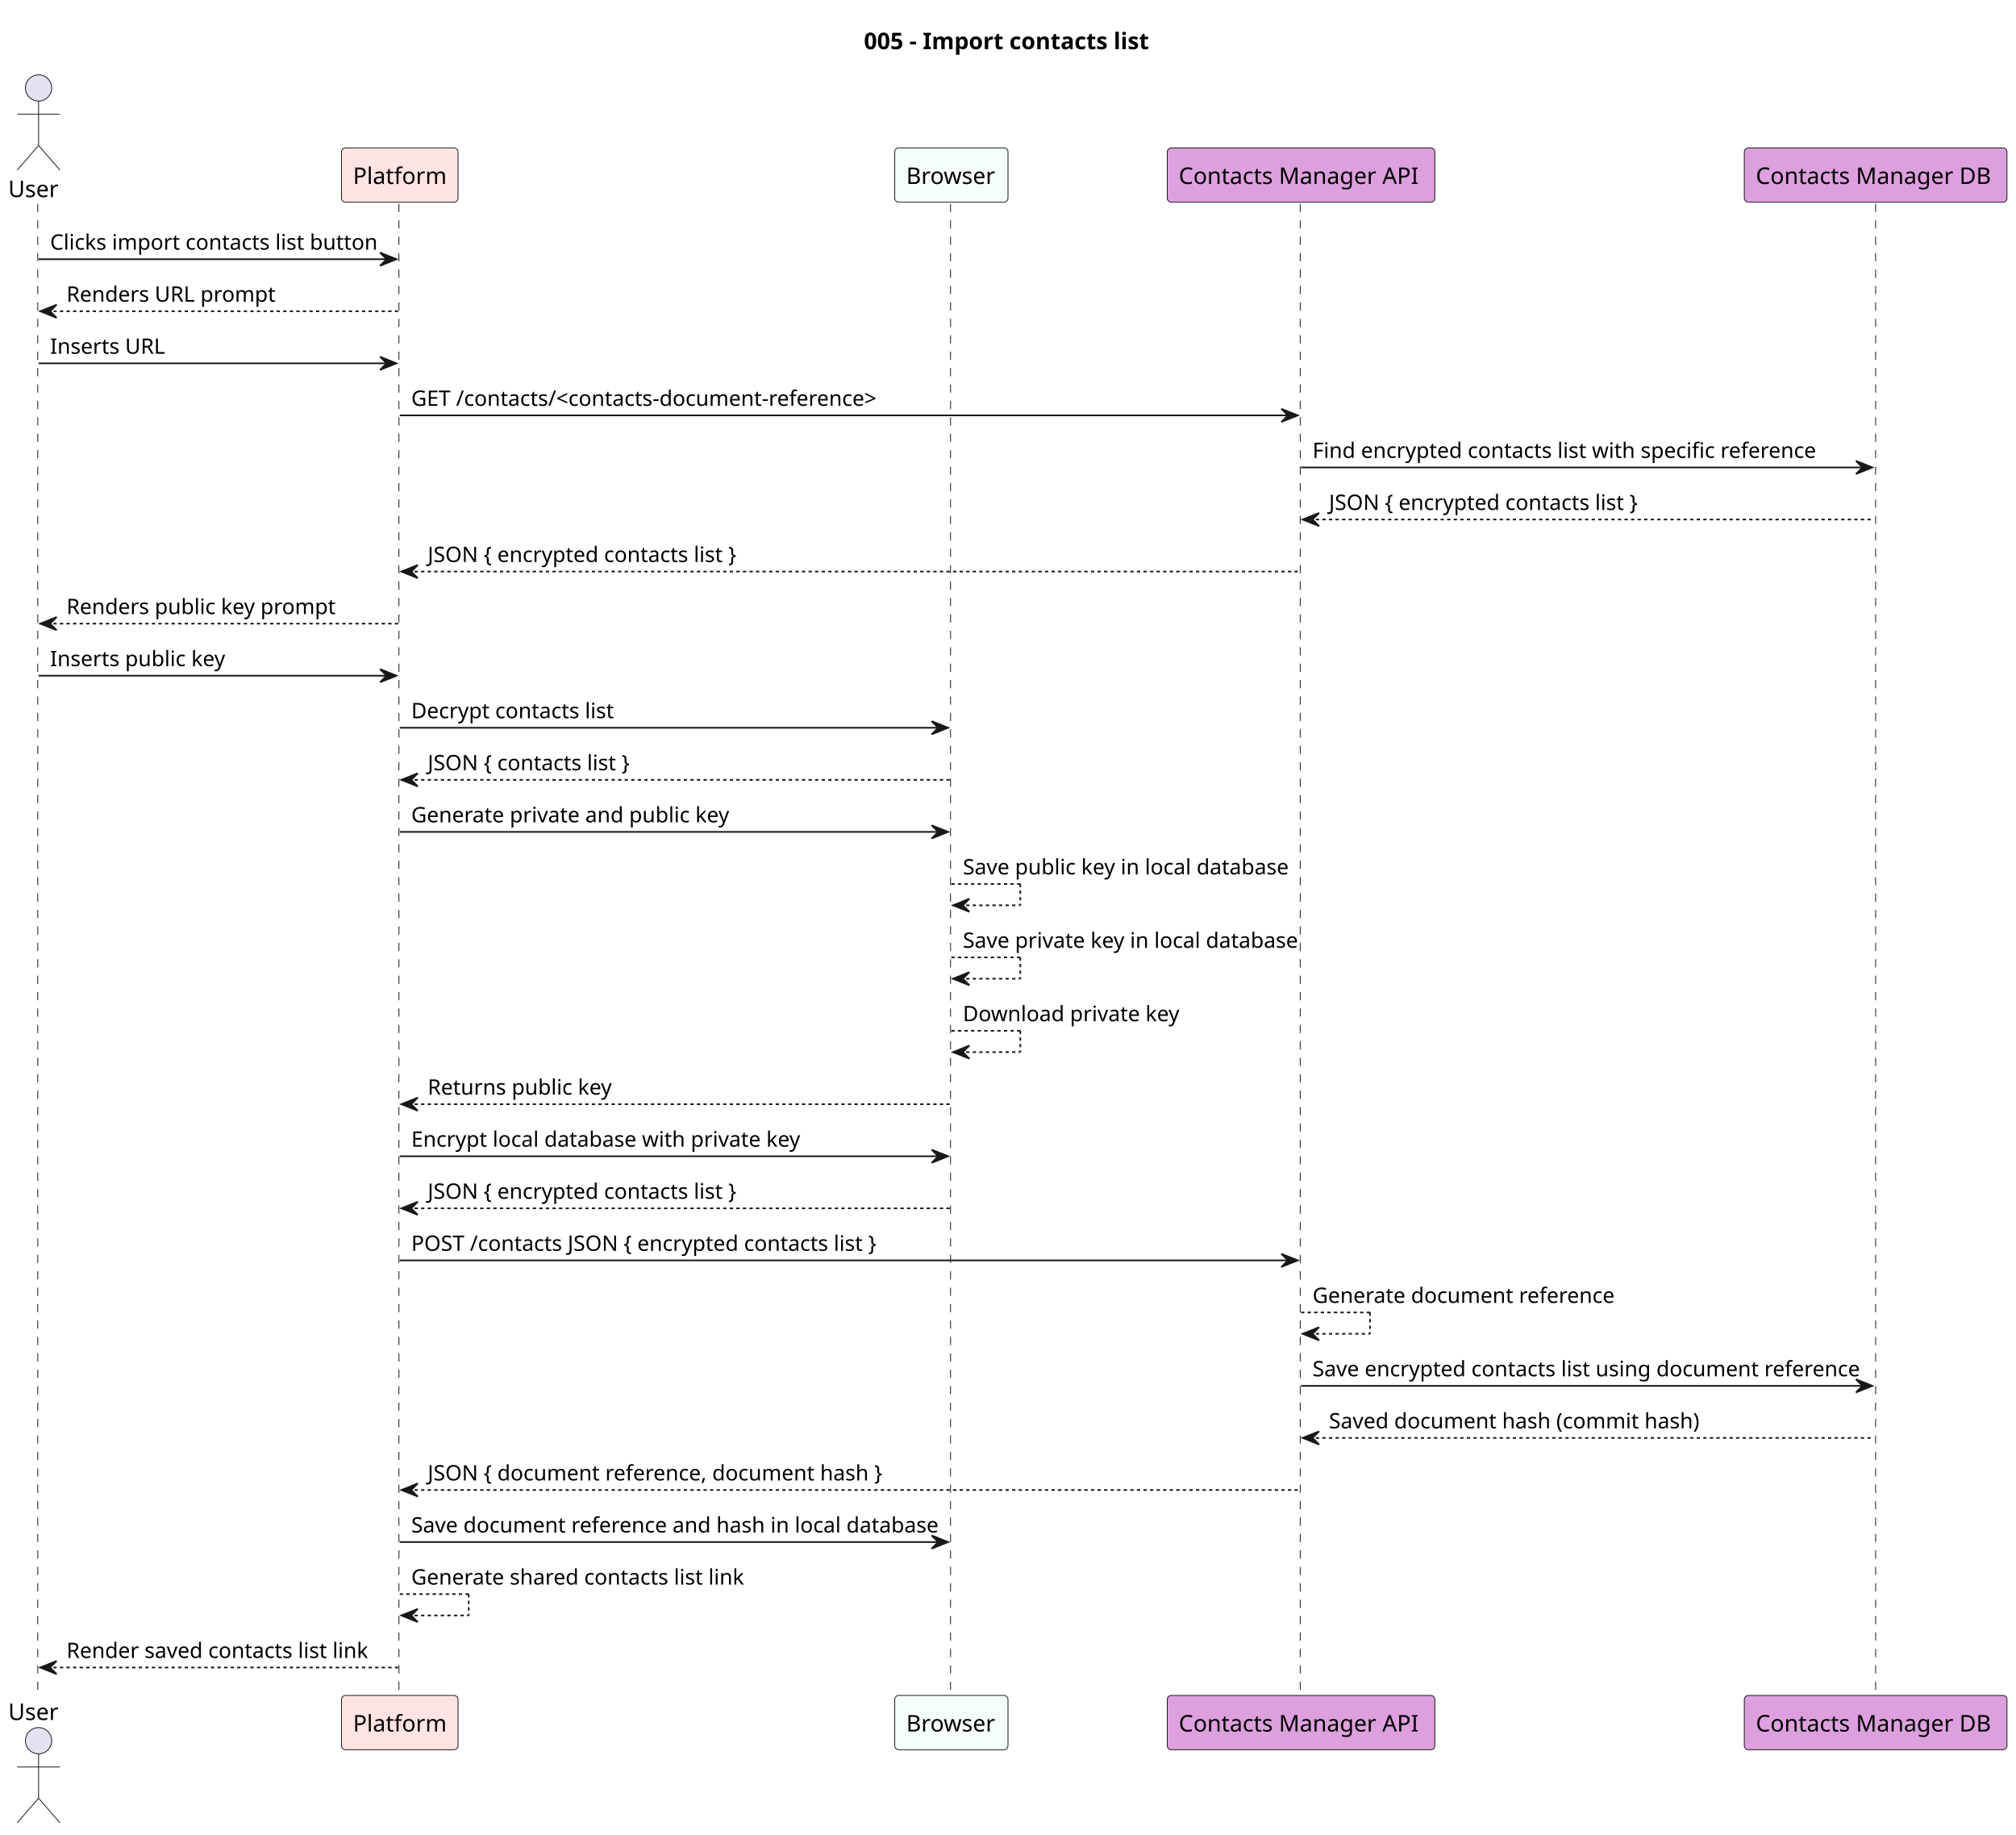
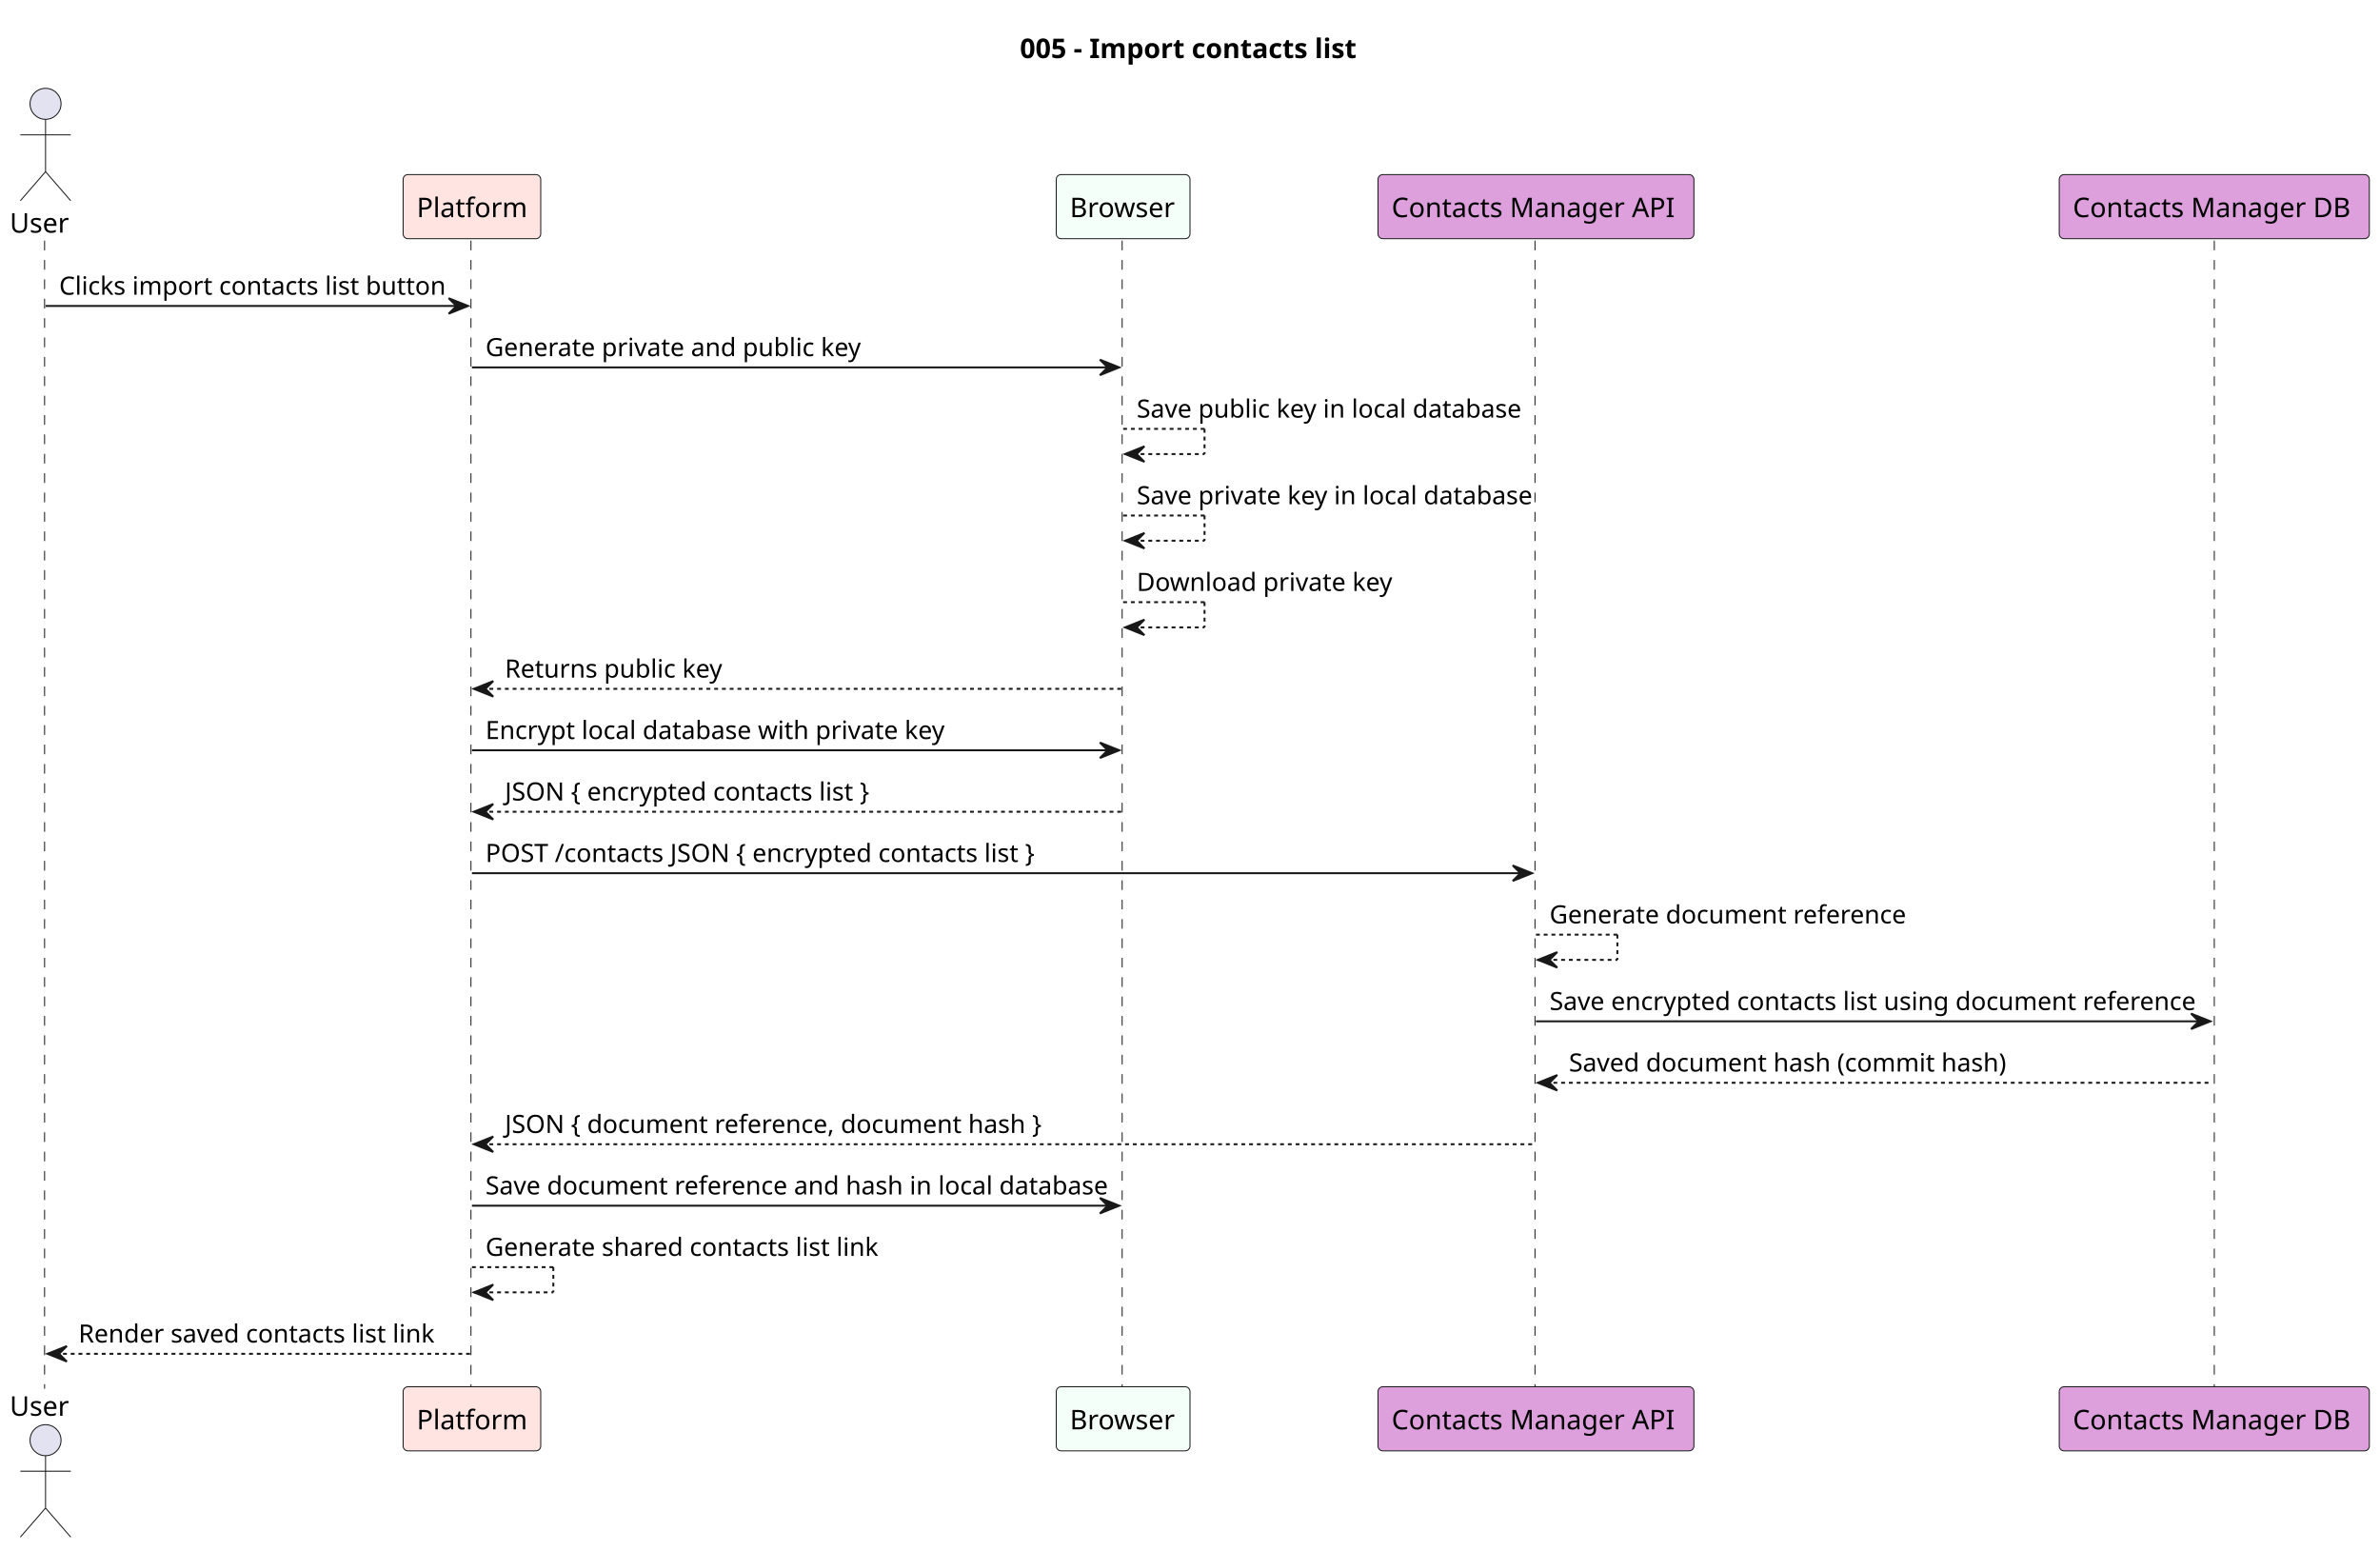
- <svg xmlns="http://www.w3.org/2000/svg" contentStyleType="text/css" height="1117px" preserveAspectRatio="none" style="width:1228px;height:1117px;background:#FFFFFF;" version="1.1" viewBox="0 0 1228 1117" width="1228px" zoomAndPan="magnify">
+ <svg xmlns="http://www.w3.org/2000/svg" contentStyleType="text/css" height="800px" preserveAspectRatio="none" style="width:1228px;height:800px;background:#FFFFFF;" version="1.1" viewBox="0 0 1228 800" width="1228px" zoomAndPan="magnify">
  <defs />
  <g>
    <text fill="#000000" font-family="sans-serif" font-size="14" font-weight="bold" lengthAdjust="spacing" textLength="174" x="526.25" y="29.966">005 - Import contacts list</text>
-     <line style="stroke:#181818;stroke-width:0.5;stroke-dasharray:5.0,5.0;" x1="23" x2="23" y1="124.136" y2="1033.492" />
-     <line style="stroke:#181818;stroke-width:0.5;stroke-dasharray:5.0,5.0;" x1="243" x2="243" y1="124.136" y2="1033.492" />
-     <line style="stroke:#181818;stroke-width:0.5;stroke-dasharray:5.0,5.0;" x1="579" x2="579" y1="124.136" y2="1033.492" />
-     <line style="stroke:#181818;stroke-width:0.5;stroke-dasharray:5.0,5.0;" x1="792" x2="792" y1="124.136" y2="1033.492" />
-     <line style="stroke:#181818;stroke-width:0.5;stroke-dasharray:5.0,5.0;" x1="1142.5" x2="1142.5" y1="124.136" y2="1033.492" />
+     <line style="stroke:#181818;stroke-width:0.5;stroke-dasharray:5.0,5.0;" x1="23" x2="23" y1="124.136" y2="716.432" />
+     <line style="stroke:#181818;stroke-width:0.5;stroke-dasharray:5.0,5.0;" x1="243" x2="243" y1="124.136" y2="716.432" />
+     <line style="stroke:#181818;stroke-width:0.5;stroke-dasharray:5.0,5.0;" x1="579" x2="579" y1="124.136" y2="716.432" />
+     <line style="stroke:#181818;stroke-width:0.5;stroke-dasharray:5.0,5.0;" x1="792" x2="792" y1="124.136" y2="716.432" />
+     <line style="stroke:#181818;stroke-width:0.5;stroke-dasharray:5.0,5.0;" x1="1142.5" x2="1142.5" y1="124.136" y2="716.432" />
    <text fill="#000000" font-family="sans-serif" font-size="14" lengthAdjust="spacing" textLength="31" x="5" y="120.034">User</text>
    <ellipse cx="23.5" cy="53.568" fill="#E2E2F0" rx="8" ry="8" style="stroke:#181818;stroke-width:0.5;" />
    <path d="M23.5,61.568 L23.5,88.568 M10.5,69.568 L36.5,69.568 M23.5,88.568 L10.5,103.568 M23.5,88.568 L36.5,103.568 " fill="none" style="stroke:#181818;stroke-width:0.5;" />
-     <text fill="#000000" font-family="sans-serif" font-size="14" lengthAdjust="spacing" textLength="31" x="5" y="1047.458">User</text>
-     <ellipse cx="23.5" cy="1060.06" fill="#E2E2F0" rx="8" ry="8" style="stroke:#181818;stroke-width:0.5;" />
-     <path d="M23.5,1068.06 L23.5,1095.06 M10.5,1076.06 L36.5,1076.06 M23.5,1095.06 L10.5,1110.06 M23.5,1095.06 L36.5,1110.06 " fill="none" style="stroke:#181818;stroke-width:0.5;" />
+     <text fill="#000000" font-family="sans-serif" font-size="14" lengthAdjust="spacing" textLength="31" x="5" y="730.398">User</text>
+     <ellipse cx="23.5" cy="743" fill="#E2E2F0" rx="8" ry="8" style="stroke:#181818;stroke-width:0.5;" />
+     <path d="M23.5,751 L23.5,778 M10.5,759 L36.5,759 M23.5,778 L10.5,793 M23.5,778 L36.5,793 " fill="none" style="stroke:#181818;stroke-width:0.5;" />
    <rect fill="#FFE4E1" height="33.068" rx="2.5" ry="2.5" style="stroke:#181818;stroke-width:0.5;" width="71" x="208" y="90.068" />
    <text fill="#000000" font-family="sans-serif" font-size="14" lengthAdjust="spacing" textLength="57" x="215" y="112.034">Platform</text>
-     <rect fill="#FFE4E1" height="33.068" rx="2.5" ry="2.5" style="stroke:#181818;stroke-width:0.5;" width="71" x="208" y="1032.492" />
-     <text fill="#000000" font-family="sans-serif" font-size="14" lengthAdjust="spacing" textLength="57" x="215" y="1054.458">Platform</text>
+     <rect fill="#FFE4E1" height="33.068" rx="2.5" ry="2.5" style="stroke:#181818;stroke-width:0.5;" width="71" x="208" y="715.432" />
+     <text fill="#000000" font-family="sans-serif" font-size="14" lengthAdjust="spacing" textLength="57" x="215" y="737.398">Platform</text>
    <rect fill="#F5FFFA" height="33.068" rx="2.5" ry="2.5" style="stroke:#181818;stroke-width:0.5;" width="69" x="545" y="90.068" />
    <text fill="#000000" font-family="sans-serif" font-size="14" lengthAdjust="spacing" textLength="55" x="552" y="112.034">Browser</text>
-     <rect fill="#F5FFFA" height="33.068" rx="2.5" ry="2.5" style="stroke:#181818;stroke-width:0.5;" width="69" x="545" y="1032.492" />
-     <text fill="#000000" font-family="sans-serif" font-size="14" lengthAdjust="spacing" textLength="55" x="552" y="1054.458">Browser</text>
+     <rect fill="#F5FFFA" height="33.068" rx="2.5" ry="2.5" style="stroke:#181818;stroke-width:0.5;" width="69" x="545" y="715.432" />
+     <text fill="#000000" font-family="sans-serif" font-size="14" lengthAdjust="spacing" textLength="55" x="552" y="737.398">Browser</text>
    <rect fill="#DDA0DD" height="33.068" rx="2.5" ry="2.5" style="stroke:#181818;stroke-width:0.5;" width="163" x="711" y="90.068" />
    <text fill="#000000" font-family="sans-serif" font-size="14" lengthAdjust="spacing" textLength="149" x="718" y="112.034">Contacts Manager API</text>
-     <rect fill="#DDA0DD" height="33.068" rx="2.5" ry="2.5" style="stroke:#181818;stroke-width:0.5;" width="163" x="711" y="1032.492" />
-     <text fill="#000000" font-family="sans-serif" font-size="14" lengthAdjust="spacing" textLength="149" x="718" y="1054.458">Contacts Manager API</text>
+     <rect fill="#DDA0DD" height="33.068" rx="2.5" ry="2.5" style="stroke:#181818;stroke-width:0.5;" width="163" x="711" y="715.432" />
+     <text fill="#000000" font-family="sans-serif" font-size="14" lengthAdjust="spacing" textLength="149" x="718" y="737.398">Contacts Manager API</text>
    <rect fill="#DDA0DD" height="33.068" rx="2.5" ry="2.5" style="stroke:#181818;stroke-width:0.5;" width="160" x="1062.5" y="90.068" />
    <text fill="#000000" font-family="sans-serif" font-size="14" lengthAdjust="spacing" textLength="146" x="1069.5" y="112.034">Contacts Manager DB</text>
-     <rect fill="#DDA0DD" height="33.068" rx="2.5" ry="2.5" style="stroke:#181818;stroke-width:0.5;" width="160" x="1062.5" y="1032.492" />
-     <text fill="#000000" font-family="sans-serif" font-size="14" lengthAdjust="spacing" textLength="146" x="1069.5" y="1054.458">Contacts Manager DB</text>
+     <rect fill="#DDA0DD" height="33.068" rx="2.5" ry="2.5" style="stroke:#181818;stroke-width:0.5;" width="160" x="1062.5" y="715.432" />
+     <text fill="#000000" font-family="sans-serif" font-size="14" lengthAdjust="spacing" textLength="146" x="1069.5" y="737.398">Contacts Manager DB</text>
    <polygon fill="#181818" points="231.5,153.842,241.5,157.842,231.5,161.842,235.5,157.842" style="stroke:#181818;stroke-width:1.0;" />
    <line style="stroke:#181818;stroke-width:1.0;" x1="23.5" x2="237.5" y1="157.842" y2="157.842" />
    <text fill="#000000" font-family="sans-serif" font-size="13" lengthAdjust="spacing" textLength="196" x="30.5" y="152.033">Clicks import contacts list button</text>
-     <polygon fill="#181818" points="34.5,185.548,24.5,189.548,34.5,193.548,30.5,189.548" style="stroke:#181818;stroke-width:1.0;" />
-     <line style="stroke:#181818;stroke-width:1.0;stroke-dasharray:2.0,2.0;" x1="28.5" x2="242.5" y1="189.548" y2="189.548" />
-     <text fill="#000000" font-family="sans-serif" font-size="13" lengthAdjust="spacing" textLength="126" x="40.5" y="183.739">Renders URL prompt</text>
-     <polygon fill="#181818" points="231.5,217.254,241.5,221.254,231.5,225.254,235.5,221.254" style="stroke:#181818;stroke-width:1.0;" />
-     <line style="stroke:#181818;stroke-width:1.0;" x1="23.5" x2="237.5" y1="221.254" y2="221.254" />
-     <text fill="#000000" font-family="sans-serif" font-size="13" lengthAdjust="spacing" textLength="69" x="30.5" y="215.445">Inserts URL</text>
-     <polygon fill="#181818" points="780.5,248.96,790.5,252.96,780.5,256.96,784.5,252.96" style="stroke:#181818;stroke-width:1.0;" />
-     <line style="stroke:#181818;stroke-width:1.0;" x1="243.5" x2="786.5" y1="252.96" y2="252.96" />
-     <text fill="#000000" font-family="sans-serif" font-size="13" lengthAdjust="spacing" textLength="278" x="250.5" y="247.151">GET /contacts/&lt;contacts-document-reference&gt;</text>
-     <polygon fill="#181818" points="1130.5,280.666,1140.5,284.666,1130.5,288.666,1134.5,284.666" style="stroke:#181818;stroke-width:1.0;" />
-     <line style="stroke:#181818;stroke-width:1.0;" x1="792.5" x2="1136.5" y1="284.666" y2="284.666" />
-     <text fill="#000000" font-family="sans-serif" font-size="13" lengthAdjust="spacing" textLength="298" x="799.5" y="278.857">Find encrypted contacts list with specific reference</text>
-     <polygon fill="#181818" points="803.5,312.372,793.5,316.372,803.5,320.372,799.5,316.372" style="stroke:#181818;stroke-width:1.0;" />
-     <line style="stroke:#181818;stroke-width:1.0;stroke-dasharray:2.0,2.0;" x1="797.5" x2="1141.5" y1="316.372" y2="316.372" />
-     <text fill="#000000" font-family="sans-serif" font-size="13" lengthAdjust="spacing" textLength="185" x="809.5" y="310.563">JSON { encrypted contacts list }</text>
-     <polygon fill="#181818" points="254.5,344.078,244.5,348.078,254.5,352.078,250.5,348.078" style="stroke:#181818;stroke-width:1.0;" />
-     <line style="stroke:#181818;stroke-width:1.0;stroke-dasharray:2.0,2.0;" x1="248.5" x2="791.5" y1="348.078" y2="348.078" />
-     <text fill="#000000" font-family="sans-serif" font-size="13" lengthAdjust="spacing" textLength="185" x="260.5" y="342.269">JSON { encrypted contacts list }</text>
-     <polygon fill="#181818" points="34.5,375.784,24.5,379.784,34.5,383.784,30.5,379.784" style="stroke:#181818;stroke-width:1.0;" />
-     <line style="stroke:#181818;stroke-width:1.0;stroke-dasharray:2.0,2.0;" x1="28.5" x2="242.5" y1="379.784" y2="379.784" />
-     <text fill="#000000" font-family="sans-serif" font-size="13" lengthAdjust="spacing" textLength="161" x="40.5" y="373.975">Renders public key prompt</text>
-     <polygon fill="#181818" points="231.5,407.49,241.5,411.49,231.5,415.49,235.5,411.49" style="stroke:#181818;stroke-width:1.0;" />
-     <line style="stroke:#181818;stroke-width:1.0;" x1="23.5" x2="237.5" y1="411.49" y2="411.49" />
-     <text fill="#000000" font-family="sans-serif" font-size="13" lengthAdjust="spacing" textLength="104" x="30.5" y="405.681">Inserts public key</text>
-     <polygon fill="#181818" points="567.5,439.196,577.5,443.196,567.5,447.196,571.5,443.196" style="stroke:#181818;stroke-width:1.0;" />
-     <line style="stroke:#181818;stroke-width:1.0;" x1="243.5" x2="573.5" y1="443.196" y2="443.196" />
-     <text fill="#000000" font-family="sans-serif" font-size="13" lengthAdjust="spacing" textLength="121" x="250.5" y="437.387">Decrypt contacts list</text>
-     <polygon fill="#181818" points="254.5,470.902,244.5,474.902,254.5,478.902,250.5,474.902" style="stroke:#181818;stroke-width:1.0;" />
-     <line style="stroke:#181818;stroke-width:1.0;stroke-dasharray:2.0,2.0;" x1="248.5" x2="578.5" y1="474.902" y2="474.902" />
-     <text fill="#000000" font-family="sans-serif" font-size="13" lengthAdjust="spacing" textLength="121" x="260.5" y="469.093">JSON { contacts list }</text>
-     <polygon fill="#181818" points="567.5,502.608,577.5,506.608,567.5,510.608,571.5,506.608" style="stroke:#181818;stroke-width:1.0;" />
-     <line style="stroke:#181818;stroke-width:1.0;" x1="243.5" x2="573.5" y1="506.608" y2="506.608" />
-     <text fill="#000000" font-family="sans-serif" font-size="13" lengthAdjust="spacing" textLength="189" x="250.5" y="500.799">Generate private and public key</text>
-     <line style="stroke:#181818;stroke-width:1.0;stroke-dasharray:2.0,2.0;" x1="579.5" x2="621.5" y1="538.314" y2="538.314" />
-     <line style="stroke:#181818;stroke-width:1.0;stroke-dasharray:2.0,2.0;" x1="621.5" x2="621.5" y1="538.314" y2="551.314" />
-     <line style="stroke:#181818;stroke-width:1.0;stroke-dasharray:2.0,2.0;" x1="580.5" x2="621.5" y1="551.314" y2="551.314" />
-     <polygon fill="#181818" points="590.5,547.314,580.5,551.314,590.5,555.314,586.5,551.314" style="stroke:#181818;stroke-width:1.0;" />
-     <text fill="#000000" font-family="sans-serif" font-size="13" lengthAdjust="spacing" textLength="193" x="586.5" y="532.505">Save public key in local database</text>
-     <line style="stroke:#181818;stroke-width:1.0;stroke-dasharray:2.0,2.0;" x1="579.5" x2="621.5" y1="583.02" y2="583.02" />
-     <line style="stroke:#181818;stroke-width:1.0;stroke-dasharray:2.0,2.0;" x1="621.5" x2="621.5" y1="583.02" y2="596.02" />
-     <line style="stroke:#181818;stroke-width:1.0;stroke-dasharray:2.0,2.0;" x1="580.5" x2="621.5" y1="596.02" y2="596.02" />
-     <polygon fill="#181818" points="590.5,592.02,580.5,596.02,590.5,600.02,586.5,596.02" style="stroke:#181818;stroke-width:1.0;" />
-     <text fill="#000000" font-family="sans-serif" font-size="13" lengthAdjust="spacing" textLength="199" x="586.5" y="577.211">Save private key in local database</text>
-     <line style="stroke:#181818;stroke-width:1.0;stroke-dasharray:2.0,2.0;" x1="579.5" x2="621.5" y1="627.726" y2="627.726" />
-     <line style="stroke:#181818;stroke-width:1.0;stroke-dasharray:2.0,2.0;" x1="621.5" x2="621.5" y1="627.726" y2="640.726" />
-     <line style="stroke:#181818;stroke-width:1.0;stroke-dasharray:2.0,2.0;" x1="580.5" x2="621.5" y1="640.726" y2="640.726" />
-     <polygon fill="#181818" points="590.5,636.726,580.5,640.726,590.5,644.726,586.5,640.726" style="stroke:#181818;stroke-width:1.0;" />
-     <text fill="#000000" font-family="sans-serif" font-size="13" lengthAdjust="spacing" textLength="130" x="586.5" y="621.917">Download private key</text>
-     <polygon fill="#181818" points="254.5,668.432,244.5,672.432,254.5,676.432,250.5,672.432" style="stroke:#181818;stroke-width:1.0;" />
-     <line style="stroke:#181818;stroke-width:1.0;stroke-dasharray:2.0,2.0;" x1="248.5" x2="578.5" y1="672.432" y2="672.432" />
-     <text fill="#000000" font-family="sans-serif" font-size="13" lengthAdjust="spacing" textLength="110" x="260.5" y="666.623">Returns public key</text>
-     <polygon fill="#181818" points="567.5,700.138,577.5,704.138,567.5,708.138,571.5,704.138" style="stroke:#181818;stroke-width:1.0;" />
-     <line style="stroke:#181818;stroke-width:1.0;" x1="243.5" x2="573.5" y1="704.138" y2="704.138" />
-     <text fill="#000000" font-family="sans-serif" font-size="13" lengthAdjust="spacing" textLength="232" x="250.5" y="698.329">Encrypt local database with private key</text>
-     <polygon fill="#181818" points="254.5,731.844,244.5,735.844,254.5,739.844,250.5,735.844" style="stroke:#181818;stroke-width:1.0;" />
-     <line style="stroke:#181818;stroke-width:1.0;stroke-dasharray:2.0,2.0;" x1="248.5" x2="578.5" y1="735.844" y2="735.844" />
-     <text fill="#000000" font-family="sans-serif" font-size="13" lengthAdjust="spacing" textLength="185" x="260.5" y="730.035">JSON { encrypted contacts list }</text>
-     <polygon fill="#181818" points="780.5,763.55,790.5,767.55,780.5,771.55,784.5,767.55" style="stroke:#181818;stroke-width:1.0;" />
-     <line style="stroke:#181818;stroke-width:1.0;" x1="243.5" x2="786.5" y1="767.55" y2="767.55" />
-     <text fill="#000000" font-family="sans-serif" font-size="13" lengthAdjust="spacing" textLength="279" x="250.5" y="761.741">POST /contacts JSON { encrypted contacts list }</text>
-     <line style="stroke:#181818;stroke-width:1.0;stroke-dasharray:2.0,2.0;" x1="792.5" x2="834.5" y1="799.256" y2="799.256" />
-     <line style="stroke:#181818;stroke-width:1.0;stroke-dasharray:2.0,2.0;" x1="834.5" x2="834.5" y1="799.256" y2="812.256" />
-     <line style="stroke:#181818;stroke-width:1.0;stroke-dasharray:2.0,2.0;" x1="793.5" x2="834.5" y1="812.256" y2="812.256" />
-     <polygon fill="#181818" points="803.5,808.256,793.5,812.256,803.5,816.256,799.5,812.256" style="stroke:#181818;stroke-width:1.0;" />
-     <text fill="#000000" font-family="sans-serif" font-size="13" lengthAdjust="spacing" textLength="179" x="799.5" y="793.447">Generate document reference</text>
-     <polygon fill="#181818" points="1130.5,839.962,1140.5,843.962,1130.5,847.962,1134.5,843.962" style="stroke:#181818;stroke-width:1.0;" />
-     <line style="stroke:#181818;stroke-width:1.0;" x1="792.5" x2="1136.5" y1="843.962" y2="843.962" />
-     <text fill="#000000" font-family="sans-serif" font-size="13" lengthAdjust="spacing" textLength="326" x="799.5" y="838.153">Save encrypted contacts list using document reference</text>
-     <polygon fill="#181818" points="803.5,871.668,793.5,875.668,803.5,879.668,799.5,875.668" style="stroke:#181818;stroke-width:1.0;" />
-     <line style="stroke:#181818;stroke-width:1.0;stroke-dasharray:2.0,2.0;" x1="797.5" x2="1141.5" y1="875.668" y2="875.668" />
-     <text fill="#000000" font-family="sans-serif" font-size="13" lengthAdjust="spacing" textLength="222" x="809.5" y="869.859">Saved document hash (commit hash)</text>
-     <polygon fill="#181818" points="254.5,903.374,244.5,907.374,254.5,911.374,250.5,907.374" style="stroke:#181818;stroke-width:1.0;" />
-     <line style="stroke:#181818;stroke-width:1.0;stroke-dasharray:2.0,2.0;" x1="248.5" x2="791.5" y1="907.374" y2="907.374" />
-     <text fill="#000000" font-family="sans-serif" font-size="13" lengthAdjust="spacing" textLength="271" x="260.5" y="901.565">JSON { document reference, document hash }</text>
-     <polygon fill="#181818" points="567.5,935.08,577.5,939.08,567.5,943.08,571.5,939.08" style="stroke:#181818;stroke-width:1.0;" />
-     <line style="stroke:#181818;stroke-width:1.0;" x1="243.5" x2="573.5" y1="939.08" y2="939.08" />
-     <text fill="#000000" font-family="sans-serif" font-size="13" lengthAdjust="spacing" textLength="312" x="250.5" y="933.271">Save document reference and hash in local database</text>
-     <line style="stroke:#181818;stroke-width:1.0;stroke-dasharray:2.0,2.0;" x1="243.5" x2="285.5" y1="970.786" y2="970.786" />
-     <line style="stroke:#181818;stroke-width:1.0;stroke-dasharray:2.0,2.0;" x1="285.5" x2="285.5" y1="970.786" y2="983.786" />
-     <line style="stroke:#181818;stroke-width:1.0;stroke-dasharray:2.0,2.0;" x1="244.5" x2="285.5" y1="983.786" y2="983.786" />
-     <polygon fill="#181818" points="254.5,979.786,244.5,983.786,254.5,987.786,250.5,983.786" style="stroke:#181818;stroke-width:1.0;" />
-     <text fill="#000000" font-family="sans-serif" font-size="13" lengthAdjust="spacing" textLength="197" x="250.5" y="964.977">Generate shared contacts list link</text>
-     <polygon fill="#181818" points="34.5,1011.492,24.5,1015.492,34.5,1019.492,30.5,1015.492" style="stroke:#181818;stroke-width:1.0;" />
-     <line style="stroke:#181818;stroke-width:1.0;stroke-dasharray:2.0,2.0;" x1="28.5" x2="242.5" y1="1015.492" y2="1015.492" />
-     <text fill="#000000" font-family="sans-serif" font-size="13" lengthAdjust="spacing" textLength="179" x="40.5" y="1009.683">Render saved contacts list link</text>
+     <polygon fill="#181818" points="567.5,185.548,577.5,189.548,567.5,193.548,571.5,189.548" style="stroke:#181818;stroke-width:1.0;" />
+     <line style="stroke:#181818;stroke-width:1.0;" x1="243.5" x2="573.5" y1="189.548" y2="189.548" />
+     <text fill="#000000" font-family="sans-serif" font-size="13" lengthAdjust="spacing" textLength="189" x="250.5" y="183.739">Generate private and public key</text>
+     <line style="stroke:#181818;stroke-width:1.0;stroke-dasharray:2.0,2.0;" x1="579.5" x2="621.5" y1="221.254" y2="221.254" />
+     <line style="stroke:#181818;stroke-width:1.0;stroke-dasharray:2.0,2.0;" x1="621.5" x2="621.5" y1="221.254" y2="234.254" />
+     <line style="stroke:#181818;stroke-width:1.0;stroke-dasharray:2.0,2.0;" x1="580.5" x2="621.5" y1="234.254" y2="234.254" />
+     <polygon fill="#181818" points="590.5,230.254,580.5,234.254,590.5,238.254,586.5,234.254" style="stroke:#181818;stroke-width:1.0;" />
+     <text fill="#000000" font-family="sans-serif" font-size="13" lengthAdjust="spacing" textLength="193" x="586.5" y="215.445">Save public key in local database</text>
+     <line style="stroke:#181818;stroke-width:1.0;stroke-dasharray:2.0,2.0;" x1="579.5" x2="621.5" y1="265.96" y2="265.96" />
+     <line style="stroke:#181818;stroke-width:1.0;stroke-dasharray:2.0,2.0;" x1="621.5" x2="621.5" y1="265.96" y2="278.96" />
+     <line style="stroke:#181818;stroke-width:1.0;stroke-dasharray:2.0,2.0;" x1="580.5" x2="621.5" y1="278.96" y2="278.96" />
+     <polygon fill="#181818" points="590.5,274.96,580.5,278.96,590.5,282.96,586.5,278.96" style="stroke:#181818;stroke-width:1.0;" />
+     <text fill="#000000" font-family="sans-serif" font-size="13" lengthAdjust="spacing" textLength="199" x="586.5" y="260.151">Save private key in local database</text>
+     <line style="stroke:#181818;stroke-width:1.0;stroke-dasharray:2.0,2.0;" x1="579.5" x2="621.5" y1="310.666" y2="310.666" />
+     <line style="stroke:#181818;stroke-width:1.0;stroke-dasharray:2.0,2.0;" x1="621.5" x2="621.5" y1="310.666" y2="323.666" />
+     <line style="stroke:#181818;stroke-width:1.0;stroke-dasharray:2.0,2.0;" x1="580.5" x2="621.5" y1="323.666" y2="323.666" />
+     <polygon fill="#181818" points="590.5,319.666,580.5,323.666,590.5,327.666,586.5,323.666" style="stroke:#181818;stroke-width:1.0;" />
+     <text fill="#000000" font-family="sans-serif" font-size="13" lengthAdjust="spacing" textLength="130" x="586.5" y="304.857">Download private key</text>
+     <polygon fill="#181818" points="254.5,351.372,244.5,355.372,254.5,359.372,250.5,355.372" style="stroke:#181818;stroke-width:1.0;" />
+     <line style="stroke:#181818;stroke-width:1.0;stroke-dasharray:2.0,2.0;" x1="248.5" x2="578.5" y1="355.372" y2="355.372" />
+     <text fill="#000000" font-family="sans-serif" font-size="13" lengthAdjust="spacing" textLength="110" x="260.5" y="349.563">Returns public key</text>
+     <polygon fill="#181818" points="567.5,383.078,577.5,387.078,567.5,391.078,571.5,387.078" style="stroke:#181818;stroke-width:1.0;" />
+     <line style="stroke:#181818;stroke-width:1.0;" x1="243.5" x2="573.5" y1="387.078" y2="387.078" />
+     <text fill="#000000" font-family="sans-serif" font-size="13" lengthAdjust="spacing" textLength="232" x="250.5" y="381.269">Encrypt local database with private key</text>
+     <polygon fill="#181818" points="254.5,414.784,244.5,418.784,254.5,422.784,250.5,418.784" style="stroke:#181818;stroke-width:1.0;" />
+     <line style="stroke:#181818;stroke-width:1.0;stroke-dasharray:2.0,2.0;" x1="248.5" x2="578.5" y1="418.784" y2="418.784" />
+     <text fill="#000000" font-family="sans-serif" font-size="13" lengthAdjust="spacing" textLength="185" x="260.5" y="412.975">JSON { encrypted contacts list }</text>
+     <polygon fill="#181818" points="780.5,446.49,790.5,450.49,780.5,454.49,784.5,450.49" style="stroke:#181818;stroke-width:1.0;" />
+     <line style="stroke:#181818;stroke-width:1.0;" x1="243.5" x2="786.5" y1="450.49" y2="450.49" />
+     <text fill="#000000" font-family="sans-serif" font-size="13" lengthAdjust="spacing" textLength="279" x="250.5" y="444.681">POST /contacts JSON { encrypted contacts list }</text>
+     <line style="stroke:#181818;stroke-width:1.0;stroke-dasharray:2.0,2.0;" x1="792.5" x2="834.5" y1="482.196" y2="482.196" />
+     <line style="stroke:#181818;stroke-width:1.0;stroke-dasharray:2.0,2.0;" x1="834.5" x2="834.5" y1="482.196" y2="495.196" />
+     <line style="stroke:#181818;stroke-width:1.0;stroke-dasharray:2.0,2.0;" x1="793.5" x2="834.5" y1="495.196" y2="495.196" />
+     <polygon fill="#181818" points="803.5,491.196,793.5,495.196,803.5,499.196,799.5,495.196" style="stroke:#181818;stroke-width:1.0;" />
+     <text fill="#000000" font-family="sans-serif" font-size="13" lengthAdjust="spacing" textLength="179" x="799.5" y="476.387">Generate document reference</text>
+     <polygon fill="#181818" points="1130.5,522.902,1140.5,526.902,1130.5,530.902,1134.5,526.902" style="stroke:#181818;stroke-width:1.0;" />
+     <line style="stroke:#181818;stroke-width:1.0;" x1="792.5" x2="1136.5" y1="526.902" y2="526.902" />
+     <text fill="#000000" font-family="sans-serif" font-size="13" lengthAdjust="spacing" textLength="326" x="799.5" y="521.093">Save encrypted contacts list using document reference</text>
+     <polygon fill="#181818" points="803.5,554.608,793.5,558.608,803.5,562.608,799.5,558.608" style="stroke:#181818;stroke-width:1.0;" />
+     <line style="stroke:#181818;stroke-width:1.0;stroke-dasharray:2.0,2.0;" x1="797.5" x2="1141.5" y1="558.608" y2="558.608" />
+     <text fill="#000000" font-family="sans-serif" font-size="13" lengthAdjust="spacing" textLength="222" x="809.5" y="552.799">Saved document hash (commit hash)</text>
+     <polygon fill="#181818" points="254.5,586.314,244.5,590.314,254.5,594.314,250.5,590.314" style="stroke:#181818;stroke-width:1.0;" />
+     <line style="stroke:#181818;stroke-width:1.0;stroke-dasharray:2.0,2.0;" x1="248.5" x2="791.5" y1="590.314" y2="590.314" />
+     <text fill="#000000" font-family="sans-serif" font-size="13" lengthAdjust="spacing" textLength="271" x="260.5" y="584.505">JSON { document reference, document hash }</text>
+     <polygon fill="#181818" points="567.5,618.02,577.5,622.02,567.5,626.02,571.5,622.02" style="stroke:#181818;stroke-width:1.0;" />
+     <line style="stroke:#181818;stroke-width:1.0;" x1="243.5" x2="573.5" y1="622.02" y2="622.02" />
+     <text fill="#000000" font-family="sans-serif" font-size="13" lengthAdjust="spacing" textLength="312" x="250.5" y="616.211">Save document reference and hash in local database</text>
+     <line style="stroke:#181818;stroke-width:1.0;stroke-dasharray:2.0,2.0;" x1="243.5" x2="285.5" y1="653.726" y2="653.726" />
+     <line style="stroke:#181818;stroke-width:1.0;stroke-dasharray:2.0,2.0;" x1="285.5" x2="285.5" y1="653.726" y2="666.726" />
+     <line style="stroke:#181818;stroke-width:1.0;stroke-dasharray:2.0,2.0;" x1="244.5" x2="285.5" y1="666.726" y2="666.726" />
+     <polygon fill="#181818" points="254.5,662.726,244.5,666.726,254.5,670.726,250.5,666.726" style="stroke:#181818;stroke-width:1.0;" />
+     <text fill="#000000" font-family="sans-serif" font-size="13" lengthAdjust="spacing" textLength="197" x="250.5" y="647.917">Generate shared contacts list link</text>
+     <polygon fill="#181818" points="34.5,694.432,24.5,698.432,34.5,702.432,30.5,698.432" style="stroke:#181818;stroke-width:1.0;" />
+     <line style="stroke:#181818;stroke-width:1.0;stroke-dasharray:2.0,2.0;" x1="28.5" x2="242.5" y1="698.432" y2="698.432" />
+     <text fill="#000000" font-family="sans-serif" font-size="13" lengthAdjust="spacing" textLength="179" x="40.5" y="692.623">Render saved contacts list link</text>
  </g>
</svg>
